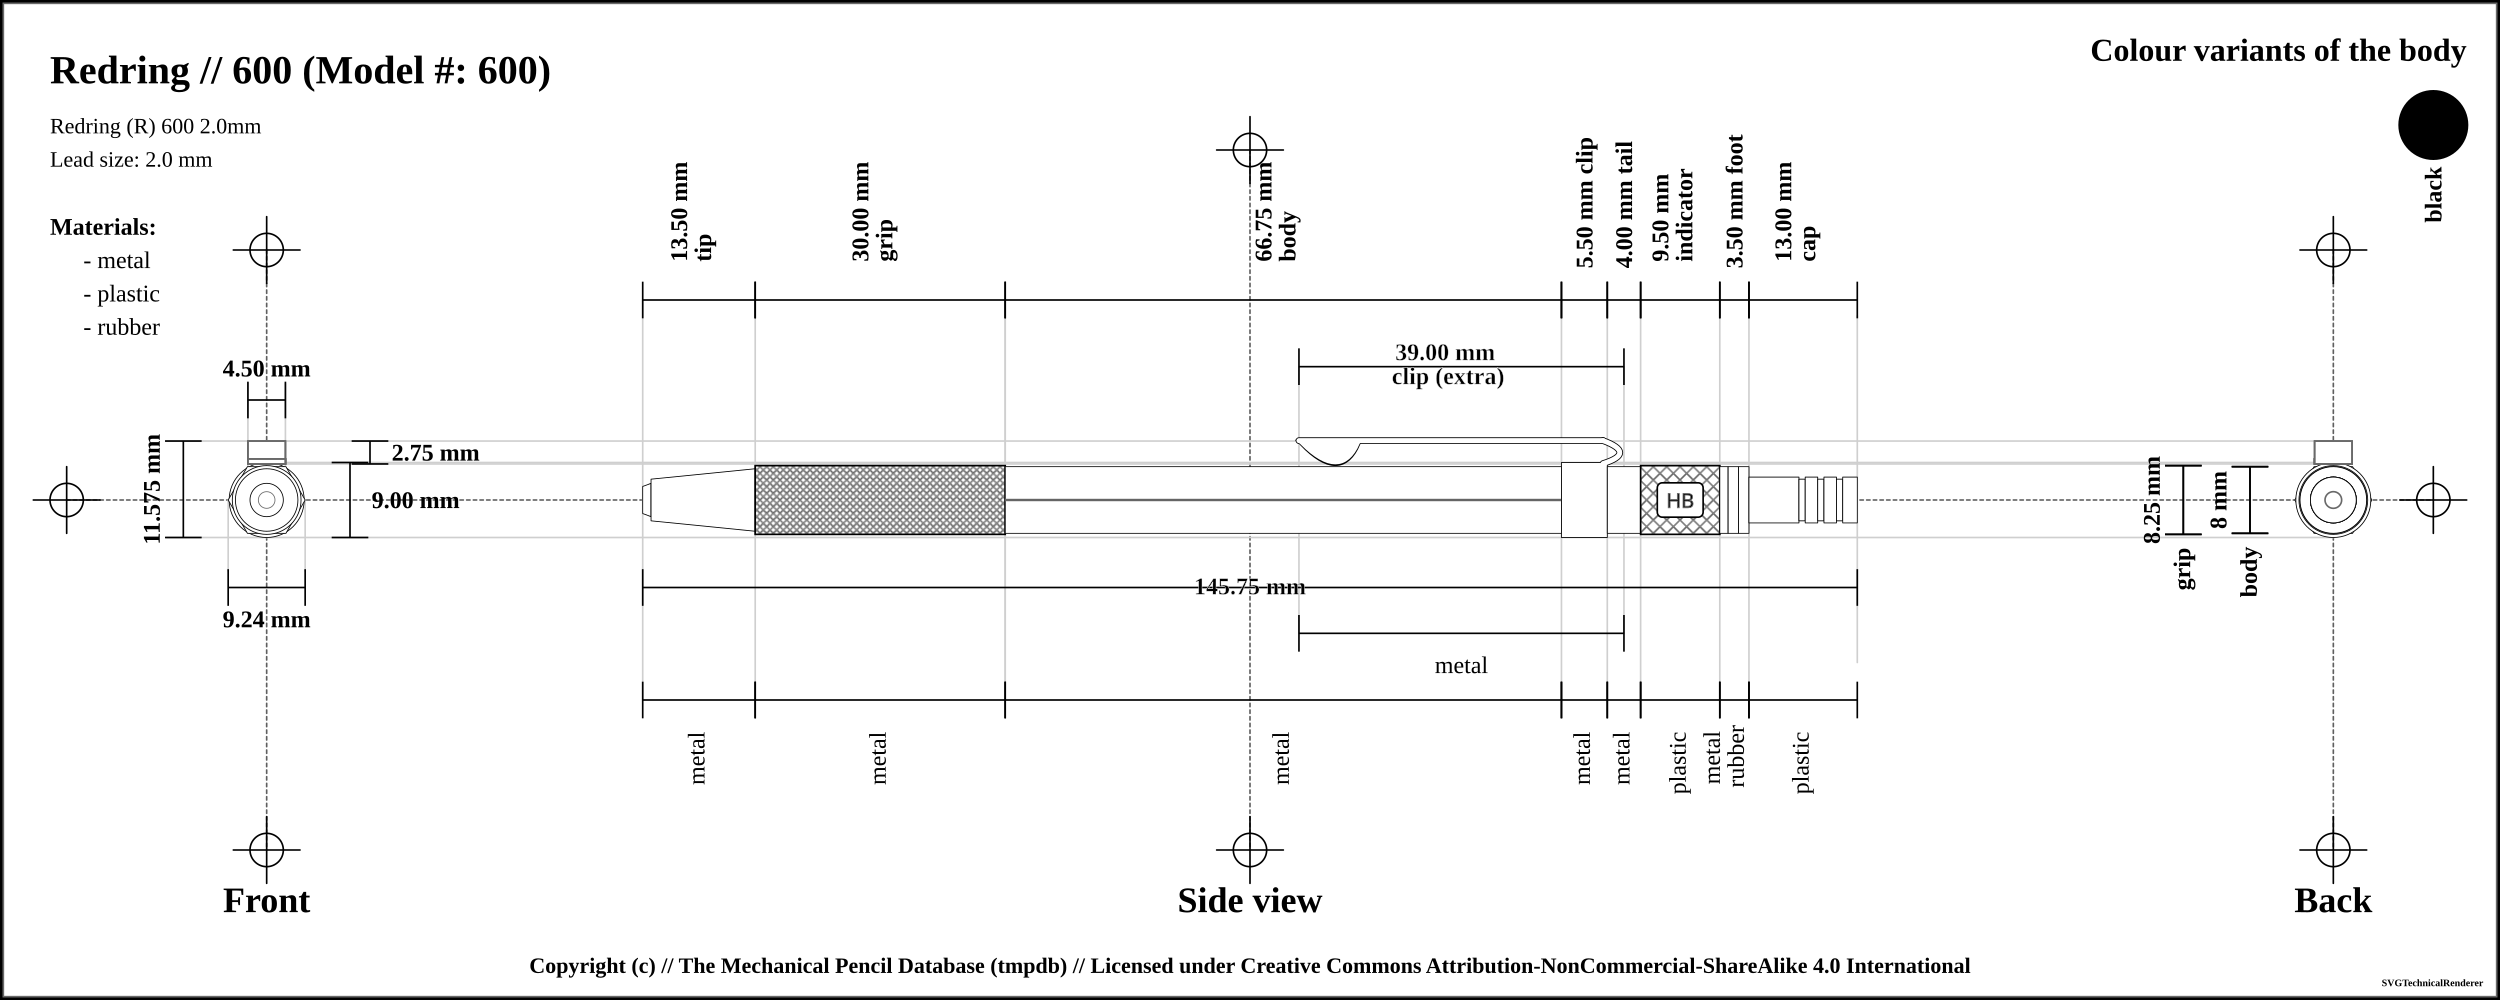
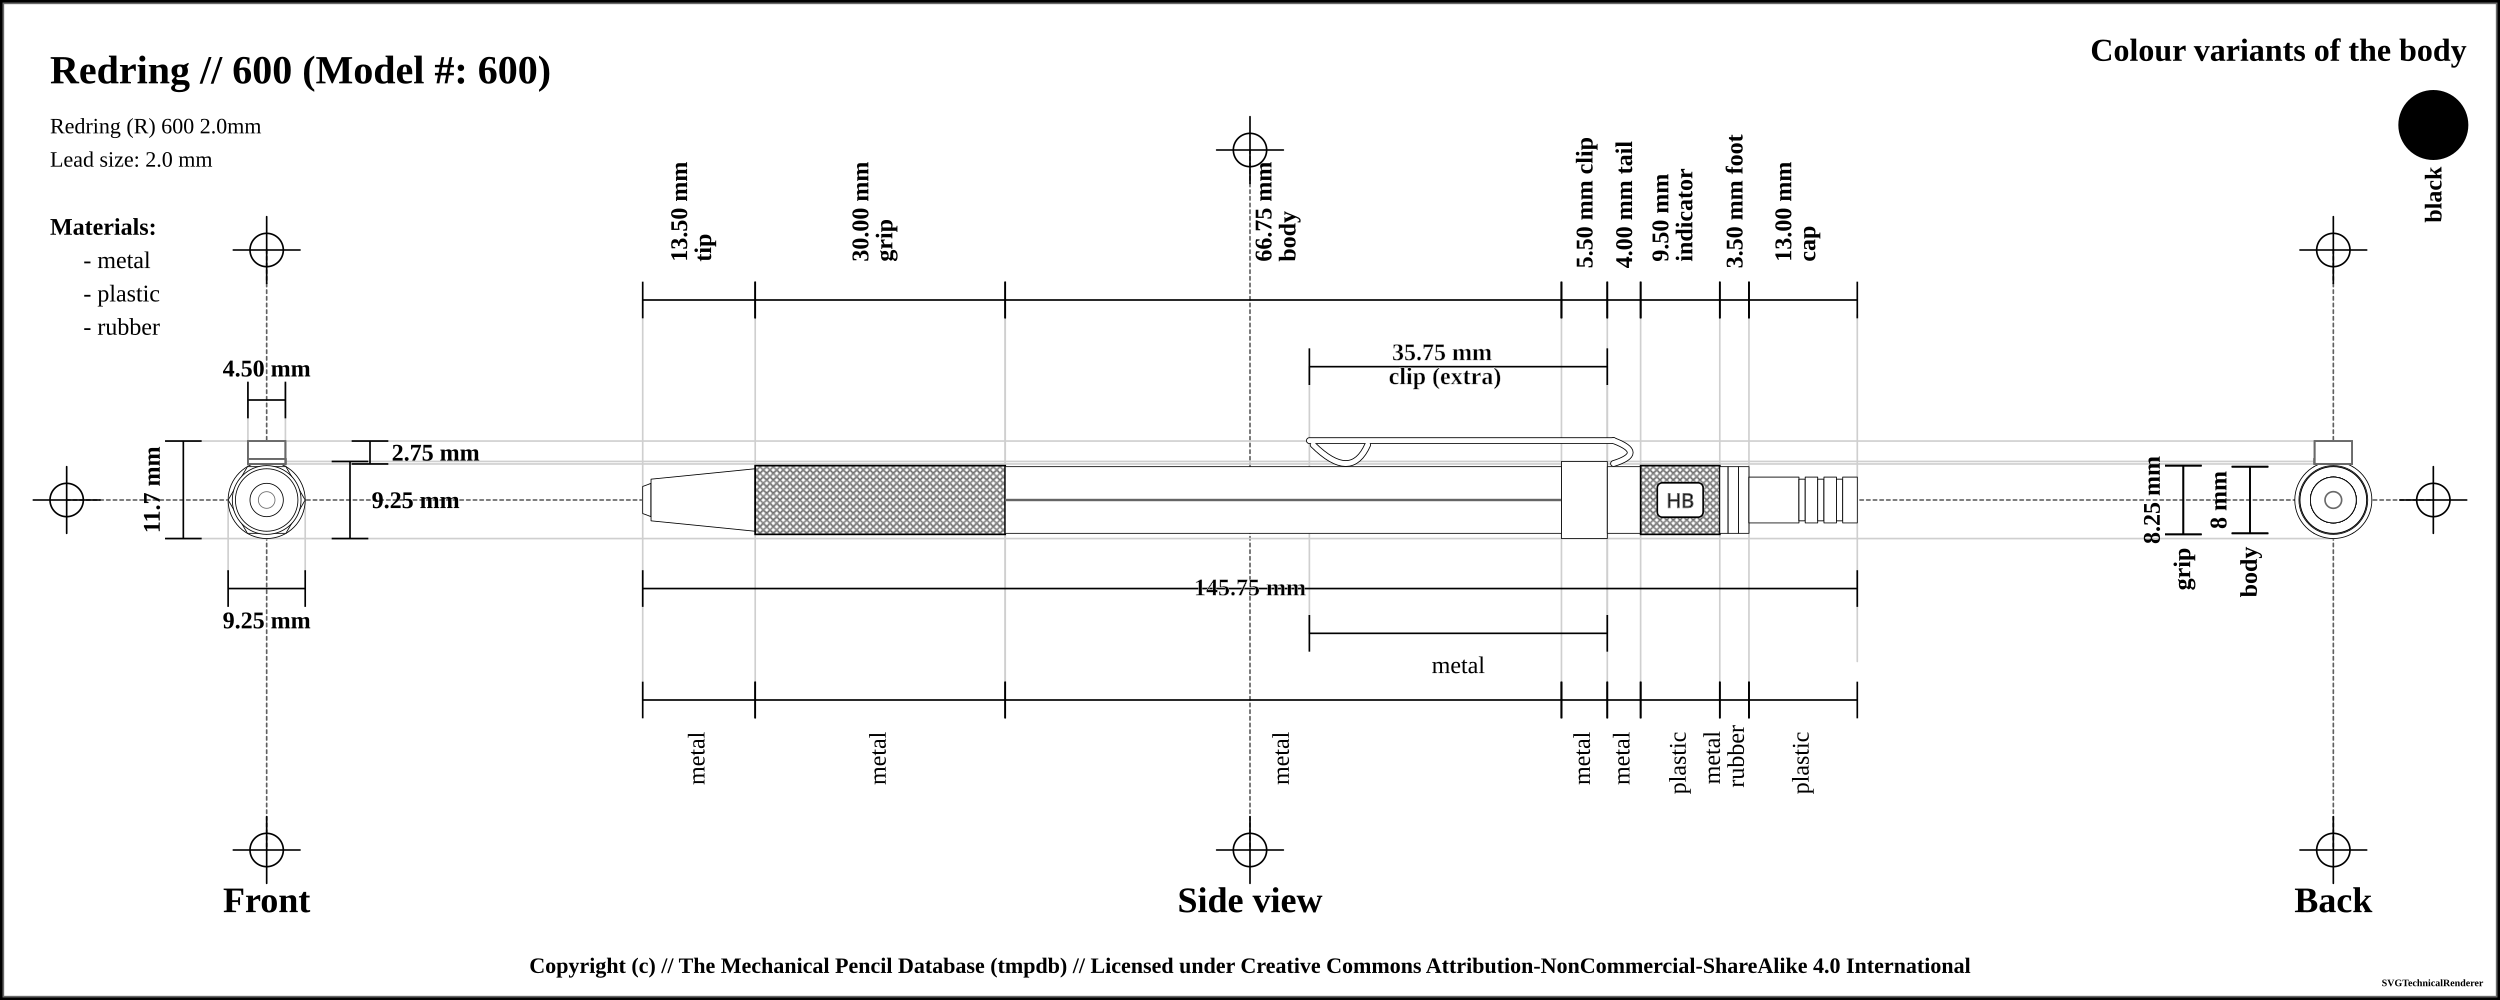
<svg xmlns="http://www.w3.org/2000/svg" width="1500" height="600">
  <pattern id="knurled-large" patternUnits="userSpaceOnUse" width="12" height="12">
    <path stroke="dimgray" stroke-linecap="round" stroke-width="1" d="M 6,6 L 12,12" />
    <path stroke="dimgray" stroke-linecap="round" stroke-width="1" d="M 6,6 L 0,12" />
    <path stroke="gray" stroke-linecap="round" stroke-width="1" d="M 6,6 L 12,0" />
    <path stroke="gray" stroke-linecap="round" stroke-width="1" d="M 6,6 L 0,0" />
  </pattern>
  <pattern id="knurled-small" patternUnits="userSpaceOnUse" width="4" height="4">
    <path stroke="dimgray" stroke-linecap="round" stroke-width="1" d="M 2,2 L 4,4" />
    <path stroke="dimgray" stroke-linecap="round" stroke-width="1" d="M 2,2 L 0,4" />
    <path stroke="gray" stroke-linecap="round" stroke-width="1" d="M 2,2 L 4,0" />
    <path stroke="gray" stroke-linecap="round" stroke-width="1" d="M 2,2 L 0,0" />
  </pattern>
  <pattern id="knurled" patternUnits="userSpaceOnUse" width="8" height="8">
    <path stroke="dimgray" stroke-linecap="round" stroke-width="1" d="M 4,4 L 8,8" />
    <path stroke="dimgray" stroke-linecap="round" stroke-width="1" d="M 4,4 L 0,8" />
    <path stroke="gray" stroke-linecap="round" stroke-width="1" d="M 4,4 L 8,0" />
    <path stroke="gray" stroke-linecap="round" stroke-width="1" d="M 4,4 L 0,0" />
  </pattern>
  <pattern id="lined" patternUnits="userSpaceOnUse" width="3" height="3">
    <path stroke="dimgray" stroke-linecap="round" stroke-width="1" d="M 0,0 L 3,0" />
  </pattern>
  <pattern id="ridged" patternUnits="userSpaceOnUse" width="3" height="3">
    <path stroke="dimgray" stroke-linecap="round" stroke-width="1" d="M 0,0 L 0,3" />
  </pattern>
  <pattern id="spring" patternUnits="userSpaceOnUse" width="8" height="100">
    <path stroke="dimgray" stroke-linecap="round" stroke-width="2" d="M 1,1 L 9,99" />
    <path stroke="white" stroke-linecap="round" stroke-width="1" d="M 1,1 L 9,99" />
  </pattern>
  <pattern id="knurled" patternUnits="userSpaceOnUse" width="8" height="8">
    <path stroke="dimgray" stroke-linecap="round" stroke-width="1" d="M 4,4 L 8,8" />
    <path stroke="dimgray" stroke-linecap="round" stroke-width="1" d="M 4,4 L 0,8" />
    <path stroke="gray" stroke-linecap="round" stroke-width="1" d="M 4,4 L 8,0" />
    <path stroke="gray" stroke-linecap="round" stroke-width="1" d="M 4,4 L 0,0" />
  </pattern>
  <rect x="0" y="0" width="1500" height="600" fill="white" stroke="black" stroke-width="4" />
  <rect x="2" y="2" width="1496" height="596" fill="white" stroke="dimgray" stroke-width="1" />
  <g transform="rotate(0 0 0)">
    <line x1="40" y1="300" x2="1460" y2="300" stroke-linecap="round" stroke="#5f5f5f" stroke-dasharray="2" stroke-width="1" />
    <line x1="20" y1="300" x2="60" y2="300" stroke-linecap="round" stroke="#000000" stroke-width="1" />
    <line x1="40" y1="280" x2="40" y2="320" stroke="#000000" stroke-linecap="round" stroke-width="1" />
    <circle r="10" cx="40" cy="300" fill="white" fill-opacity="0" stroke="#000000" stroke-width="1" />
    <line x1="1440" y1="300" x2="1480" y2="300" stroke-linecap="round" stroke="#000000" stroke-width="1" />
    <line x1="1460" y1="280" x2="1460" y2="320" stroke="#000000" stroke-linecap="round" stroke-width="1" />
    <circle r="10" cx="1460" cy="300" fill="white" fill-opacity="0" stroke="#000000" stroke-width="1" />
    <line x1="750" y1="90" x2="750" y2="510" stroke="#5f5f5f" stroke-linecap="round" stroke-dasharray="2" stroke-width="1" />
    <line x1="730" y1="90" x2="770" y2="90" stroke-linecap="round" stroke="#000000" stroke-width="1" />
    <line x1="750" y1="70" x2="750" y2="110" stroke="#000000" stroke-linecap="round" stroke-width="1" />
    <circle r="10" cx="750" cy="90" fill="white" fill-opacity="0" stroke="#000000" stroke-width="1" />
    <line x1="730" y1="510" x2="770" y2="510" stroke-linecap="round" stroke="#000000" stroke-width="1" />
    <line x1="750" y1="490" x2="750" y2="530" stroke="#000000" stroke-linecap="round" stroke-width="1" />
    <circle r="10" cx="750" cy="510" fill="white" fill-opacity="0" stroke="#000000" stroke-width="1" />
    <line x1="160" y1="150" x2="160" y2="510" stroke="#5f5f5f" stroke-linecap="round" stroke-dasharray="2" stroke-width="1" />
    <line x1="140" y1="150" x2="180" y2="150" stroke-linecap="round" stroke="#000000" stroke-width="1" />
    <line x1="160" y1="130" x2="160" y2="170" stroke="#000000" stroke-linecap="round" stroke-width="1" />
    <circle r="10" cx="160" cy="150" fill="white" fill-opacity="0" stroke="#000000" stroke-width="1" />
    <line x1="140" y1="510" x2="180" y2="510" stroke-linecap="round" stroke="#000000" stroke-width="1" />
    <line x1="160" y1="490" x2="160" y2="530" stroke="#000000" stroke-linecap="round" stroke-width="1" />
    <circle r="10" cx="160" cy="510" fill="white" fill-opacity="0" stroke="#000000" stroke-width="1" />
    <line x1="1400" y1="150" x2="1400" y2="510" stroke="#5f5f5f" stroke-linecap="round" stroke-dasharray="2" stroke-width="1" />
    <line x1="1380" y1="150" x2="1420" y2="150" stroke-linecap="round" stroke="#000000" stroke-width="1" />
    <line x1="1400" y1="130" x2="1400" y2="170" stroke="#000000" stroke-linecap="round" stroke-width="1" />
    <circle r="10" cx="1400" cy="150" fill="white" fill-opacity="0" stroke="#000000" stroke-width="1" />
    <line x1="1380" y1="510" x2="1420" y2="510" stroke-linecap="round" stroke="#000000" stroke-width="1" />
    <line x1="1400" y1="490" x2="1400" y2="530" stroke="#000000" stroke-linecap="round" stroke-width="1" />
    <circle r="10" cx="1400" cy="510" fill="white" fill-opacity="0" stroke="#000000" stroke-width="1" />
    <text x="30" y="50" font-size="2.0em" font-weight="bold"> Redring // 600 (Model #: 600)</text>
    <text x="30" y="80" font-size="1.1em"> Redring (R) 600 2.0mm</text>
    <text x="30" y="100" font-size="1.1em"> Lead size: 2.0 mm</text>
    <text x="1480" y="30" font-size="1.6em" font-weight="bold" text-anchor="end" dominant-baseline="central">Colour variants of the body</text>
    <rect x="1440" y="55" width="40" rx="50%" ry="50%" height="40" stroke="black" stroke-width="2" fill="black" fill-opacity="1" />
    <text x="1460" y="100" transform="rotate(-90, 1460, 100)" font-size="1.2em" font-weight="bold" text-anchor="end" dominant-baseline="central">black</text>
    <text x="30" y="136" font-size="1.2em" font-weight="bold" text-anchor="start" dominant-baseline="central">Materials:</text>
    <text x="50" y="156" font-size="1.2em" text-anchor="start" dominant-baseline="central"> - metal</text>
    <text x="50" y="176" font-size="1.2em" text-anchor="start" dominant-baseline="central"> - plastic</text>
    <text x="50" y="196" font-size="1.2em" text-anchor="start" dominant-baseline="central"> - rubber</text>
    <line x1="100" y1="264.625" x2="1400" y2="264.625" stroke-linecap="round" stroke="#cfcfcf" stroke-width="1" />
    <line x1="160" y1="278.375" x2="1400" y2="278.375" stroke-linecap="round" stroke="#cfcfcf" stroke-width="1" />
    <line x1="148.75" y1="230" x2="148.75" y2="300" stroke="#cfcfcf" stroke-linecap="round" stroke-width="1" />
    <line x1="171.25" y1="230" x2="171.25" y2="300" stroke="#cfcfcf" stroke-linecap="round" stroke-width="1" />
-     <line x1="160" y1="277.5" x2="1400" y2="277.5" stroke-linecap="round" stroke="#cfcfcf" stroke-width="1" />
-     <line x1="100" y1="322.5" x2="1400" y2="322.5" stroke-linecap="round" stroke="#cfcfcf" stroke-width="1" />
-     <line x1="136.906" y1="300" x2="136.906" y2="342.5" stroke="#cfcfcf" stroke-linecap="round" stroke-width="1" />
-     <line x1="183.094" y1="300" x2="183.094" y2="342.5" stroke="#cfcfcf" stroke-linecap="round" stroke-width="1" />
+     <line x1="160" y1="276.875" x2="1400" y2="276.875" stroke-linecap="round" stroke="#cfcfcf" stroke-width="1" />
+     <line x1="100" y1="323.125" x2="1400" y2="323.125" stroke-linecap="round" stroke="#cfcfcf" stroke-width="1" />
+     <line x1="136.875" y1="300" x2="136.875" y2="343.125" stroke="#cfcfcf" stroke-linecap="round" stroke-width="1" />
+     <line x1="183.125" y1="300" x2="183.125" y2="343.125" stroke="#cfcfcf" stroke-linecap="round" stroke-width="1" />
    <line x1="385.625" y1="180" x2="385.625" y2="420" stroke="#cfcfcf" stroke-linecap="round" stroke-width="1" />
    <line x1="453.125" y1="180" x2="453.125" y2="420" stroke="#cfcfcf" stroke-linecap="round" stroke-width="1" />
    <line x1="603.125" y1="180" x2="603.125" y2="420" stroke="#cfcfcf" stroke-linecap="round" stroke-width="1" />
    <line x1="603.125" y1="180" x2="603.125" y2="420" stroke="#cfcfcf" stroke-linecap="round" stroke-width="1" />
    <line x1="936.875" y1="180" x2="936.875" y2="420" stroke="#cfcfcf" stroke-linecap="round" stroke-width="1" />
-     <line x1="779.375" y1="220" x2="779.375" y2="380" stroke="#cfcfcf" stroke-linecap="round" stroke-width="1" />
-     <line x1="974.375" y1="220" x2="974.375" y2="380" stroke="#cfcfcf" stroke-linecap="round" stroke-width="1" />
+     <line x1="785.625" y1="220" x2="785.625" y2="380" stroke="#cfcfcf" stroke-linecap="round" stroke-width="1" />
+     <line x1="964.375" y1="220" x2="964.375" y2="380" stroke="#cfcfcf" stroke-linecap="round" stroke-width="1" />
    <line x1="964.375" y1="180" x2="964.375" y2="420" stroke="#cfcfcf" stroke-linecap="round" stroke-width="1" />
    <line x1="984.375" y1="180" x2="984.375" y2="420" stroke="#cfcfcf" stroke-linecap="round" stroke-width="1" />
    <line x1="1031.875" y1="180" x2="1031.875" y2="420" stroke="#cfcfcf" stroke-linecap="round" stroke-width="1" />
    <line x1="1049.375" y1="180" x2="1049.375" y2="420" stroke="#cfcfcf" stroke-linecap="round" stroke-width="1" />
-     <line x1="1114.375" y1="189.5" x2="1114.375" y2="397.5" stroke="#cfcfcf" stroke-linecap="round" stroke-width="1" />
+     <line x1="1114.375" y1="188.875" x2="1114.375" y2="396.875" stroke="#cfcfcf" stroke-linecap="round" stroke-width="1" />
    <text x="160" y="540" font-size="1.8em" font-weight="bold" text-anchor="middle" dominant-baseline="central">Front</text>
    <text x="750" y="540" font-size="1.8em" font-weight="bold" text-anchor="middle" dominant-baseline="central">Side view</text>
    <text x="1400" y="540" font-size="1.8em" font-weight="bold" text-anchor="middle" dominant-baseline="central">Back</text>
    <line x1="148.75" y1="229" x2="148.75" y2="251" stroke="black" stroke-width="1" />
    <line x1="148.75" y1="240" x2="171.25" y2="240" stroke="black" stroke-width="1" />
    <line x1="171.25" y1="229" x2="171.25" y2="251" stroke="black" stroke-width="1" />
    <text x="160" y="221" font-size="1.2em" font-weight="bold" text-anchor="middle" dominant-baseline="central" fill="black">
      <tspan x="160" dy="0">4.50 mm</tspan>
    </text>
    <line x1="211" y1="264.625" x2="233" y2="264.625" stroke="black" stroke-width="1" />
    <line x1="222" y1="264.625" x2="222" y2="278.375" stroke="black" stroke-width="1" />
    <line x1="211" y1="278.375" x2="233" y2="278.375" stroke="black" stroke-width="1" />
    <text x="235" y="271.5" font-size="1.2em" font-weight="bold" text-anchor="start" dominant-baseline="central" fill="black">2.75 mm</text>
-     <line x1="199" y1="277.5" x2="221" y2="277.5" stroke="black" stroke-width="1" />
-     <line x1="210" y1="277.5" x2="210" y2="322.5" stroke="black" stroke-width="1" />
-     <line x1="199" y1="322.5" x2="221" y2="322.5" stroke="black" stroke-width="1" />
-     <text x="223" y="300" font-size="1.2em" font-weight="bold" text-anchor="start" dominant-baseline="central" fill="black">9.00 mm</text>
+     <line x1="199" y1="276.875" x2="221" y2="276.875" stroke="black" stroke-width="1" />
+     <line x1="210" y1="276.875" x2="210" y2="323.125" stroke="black" stroke-width="1" />
+     <line x1="199" y1="323.125" x2="221" y2="323.125" stroke="black" stroke-width="1" />
+     <text x="223" y="300" font-size="1.2em" font-weight="bold" text-anchor="start" dominant-baseline="central" fill="black">9.25 mm</text>
    <line x1="99" y1="264.625" x2="121" y2="264.625" stroke="black" stroke-width="1" />
-     <line x1="110" y1="264.625" x2="110" y2="322.5" stroke="black" stroke-width="1" />
-     <line x1="99" y1="322.5" x2="121" y2="322.5" stroke="black" stroke-width="1" />
-     <text x="91" y="293.562" transform="rotate(-90, 91, 293.5625)" font-size="1.2em" font-weight="bold" text-anchor="middle" dominant-baseline="central" fill="black">11.575 mm</text>
-     <line x1="136.906" y1="341.5" x2="136.906" y2="363.5" stroke="black" stroke-width="1" />
-     <line x1="136.906" y1="352.5" x2="183.094" y2="352.5" stroke="black" stroke-width="1" />
-     <line x1="183.094" y1="341.5" x2="183.094" y2="363.5" stroke="black" stroke-width="1" />
-     <text x="160" y="371.5" font-size="1.2em" font-weight="bold" text-anchor="middle" dominant-baseline="central" fill="black">
-       <tspan x="160" dy="0">9.24 mm</tspan>
+     <line x1="110" y1="264.625" x2="110" y2="323.125" stroke="black" stroke-width="1" />
+     <line x1="99" y1="323.125" x2="121" y2="323.125" stroke="black" stroke-width="1" />
+     <text x="91" y="293.875" transform="rotate(-90, 91, 293.875)" font-size="1.2em" font-weight="bold" text-anchor="middle" dominant-baseline="central" fill="black">11.7 mm</text>
+     <line x1="136.875" y1="342.125" x2="136.875" y2="364.125" stroke="black" stroke-width="1" />
+     <line x1="136.875" y1="353.125" x2="183.125" y2="353.125" stroke="black" stroke-width="1" />
+     <line x1="183.125" y1="342.125" x2="183.125" y2="364.125" stroke="black" stroke-width="1" />
+     <text x="160" y="372.125" font-size="1.2em" font-weight="bold" text-anchor="middle" dominant-baseline="central" fill="black">
+       <tspan x="160" dy="0">9.25 mm</tspan>
    </text>
    <line x1="385.625" y1="169" x2="385.625" y2="191" stroke="black" stroke-width="1" />
    <line x1="385.625" y1="180" x2="453.125" y2="180" stroke="black" stroke-width="1" />
    <line x1="453.125" y1="169" x2="453.125" y2="191" stroke="black" stroke-width="1" />
    <text x="419.375" y="161" font-size="1.2em" transform="rotate(-90, 407.375, 161)" font-weight="bold" text-anchor="start" dominant-baseline="central" fill="black">
      <tspan x="411.375" dy="0">13.50 mm</tspan>
      <tspan x="411.375" dy="1em">tip</tspan>
    </text>
    <line x1="453.125" y1="169" x2="453.125" y2="191" stroke="black" stroke-width="1" />
    <line x1="453.125" y1="180" x2="603.125" y2="180" stroke="black" stroke-width="1" />
    <line x1="603.125" y1="169" x2="603.125" y2="191" stroke="black" stroke-width="1" />
    <text x="528.125" y="161" font-size="1.2em" transform="rotate(-90, 516.125, 161)" font-weight="bold" text-anchor="start" dominant-baseline="central" fill="black">
      <tspan x="520.125" dy="0">30.00 mm</tspan>
      <tspan x="520.125" dy="1em">grip</tspan>
    </text>
    <line x1="603.125" y1="169" x2="603.125" y2="191" stroke="black" stroke-width="1" />
    <line x1="603.125" y1="180" x2="936.875" y2="180" stroke="black" stroke-width="1" />
    <line x1="936.875" y1="169" x2="936.875" y2="191" stroke="black" stroke-width="1" />
    <text x="770" y="161" font-size="1.2em" transform="rotate(-90, 758, 161)" font-weight="bold" text-anchor="start" dominant-baseline="central" fill="black">
      <tspan x="762" dy="0">66.75 mm</tspan>
      <tspan x="762" dy="1em">body</tspan>
    </text>
    <line x1="936.875" y1="169" x2="936.875" y2="191" stroke="black" stroke-width="1" />
    <line x1="936.875" y1="180" x2="964.375" y2="180" stroke="black" stroke-width="1" />
    <line x1="964.375" y1="169" x2="964.375" y2="191" stroke="black" stroke-width="1" />
    <text x="950.625" y="161" font-size="1.2em" transform="rotate(-90, 950.625, 161)" font-weight="bold" text-anchor="start" dominant-baseline="central" fill="black">
      <tspan x="950.625" dy="0">5.50 mm clip</tspan>
    </text>
-     <line x1="779.375" y1="209" x2="779.375" y2="231" stroke="black" stroke-width="1" />
-     <line x1="779.375" y1="220" x2="974.375" y2="220" stroke="black" stroke-width="1" />
-     <line x1="974.375" y1="209" x2="974.375" y2="231" stroke="black" stroke-width="1" />
-     <text x="876.875" y="212" font-weight="bold" font-size="1.2em" stroke="white" stroke-width="0.25" text-anchor="middle" dominant-baseline="middle" fill="black">
-       <tspan x="868.875" dy="0">39.00 mm</tspan>
-       <tspan x="868.875" dy="1em">clip (extra)</tspan>
+     <line x1="785.625" y1="209" x2="785.625" y2="231" stroke="black" stroke-width="1" />
+     <line x1="785.625" y1="220" x2="964.375" y2="220" stroke="black" stroke-width="1" />
+     <line x1="964.375" y1="209" x2="964.375" y2="231" stroke="black" stroke-width="1" />
+     <text x="875" y="212" font-weight="bold" font-size="1.2em" stroke="white" stroke-width="0.25" text-anchor="middle" dominant-baseline="middle" fill="black">
+       <tspan x="867" dy="0">35.75 mm</tspan>
+       <tspan x="867" dy="1em">clip (extra)</tspan>
    </text>
    <line x1="964.375" y1="169" x2="964.375" y2="191" stroke="black" stroke-width="1" />
    <line x1="964.375" y1="180" x2="984.375" y2="180" stroke="black" stroke-width="1" />
    <line x1="984.375" y1="169" x2="984.375" y2="191" stroke="black" stroke-width="1" />
    <text x="974.375" y="161" font-size="1.2em" transform="rotate(-90, 974.375, 161)" font-weight="bold" text-anchor="start" dominant-baseline="central" fill="black">
      <tspan x="974.375" dy="0">4.00 mm tail</tspan>
    </text>
    <line x1="984.375" y1="169" x2="984.375" y2="191" stroke="black" stroke-width="1" />
    <line x1="984.375" y1="180" x2="1031.875" y2="180" stroke="black" stroke-width="1" />
    <line x1="1031.875" y1="169" x2="1031.875" y2="191" stroke="black" stroke-width="1" />
    <text x="1008.125" y="161" font-size="1.2em" transform="rotate(-90, 996.125, 161)" font-weight="bold" text-anchor="start" dominant-baseline="central" fill="black">
      <tspan x="1000.125" dy="0">9.50 mm</tspan>
      <tspan x="1000.125" dy="1em">indicator</tspan>
    </text>
    <line x1="1031.875" y1="169" x2="1031.875" y2="191" stroke="black" stroke-width="1" />
    <line x1="1031.875" y1="180" x2="1049.375" y2="180" stroke="black" stroke-width="1" />
    <line x1="1049.375" y1="169" x2="1049.375" y2="191" stroke="black" stroke-width="1" />
    <text x="1040.625" y="161" font-size="1.2em" transform="rotate(-90, 1040.625, 161)" font-weight="bold" text-anchor="start" dominant-baseline="central" fill="black">
      <tspan x="1040.625" dy="0">3.50 mm foot</tspan>
    </text>
    <line x1="1049.375" y1="169" x2="1049.375" y2="191" stroke="black" stroke-width="1" />
    <line x1="1049.375" y1="180" x2="1114.375" y2="180" stroke="black" stroke-width="1" />
    <line x1="1114.375" y1="169" x2="1114.375" y2="191" stroke="black" stroke-width="1" />
    <text x="1081.875" y="161" font-size="1.2em" transform="rotate(-90, 1069.875, 161)" font-weight="bold" text-anchor="start" dominant-baseline="central" fill="black">
      <tspan x="1073.875" dy="0">13.00 mm</tspan>
      <tspan x="1073.875" dy="1em">cap</tspan>
    </text>
    <line x1="1299" y1="279.375" x2="1321" y2="279.375" stroke="black" stroke-width="1" />
    <line x1="1310" y1="279.375" x2="1310" y2="320.625" stroke="black" stroke-width="1" />
    <line x1="1299" y1="320.625" x2="1321" y2="320.625" stroke="black" stroke-width="1" />
    <text x="1291" y="300" transform="rotate(-90, 1291, 300)" font-size="1.2em" font-weight="bold" text-anchor="middle" dominant-baseline="central" fill="black">8.25 mm</text>
    <line x1="1299" y1="279.375" x2="1321" y2="279.375" stroke="black" stroke-width="1" />
    <line x1="1310" y1="279.375" x2="1310" y2="320.625" stroke="black" stroke-width="1" />
    <line x1="1299" y1="320.625" x2="1321" y2="320.625" stroke="black" stroke-width="1" />
    <text x="1310" y="328.625" transform="rotate(-90, 1310, 328.625)" font-weight="bold" font-size="1.2em" text-anchor="end" dominant-baseline="middle" fill="black">grip</text>
    <line x1="1339" y1="280" x2="1361" y2="280" stroke="black" stroke-width="1" />
    <line x1="1350" y1="280" x2="1350" y2="320" stroke="black" stroke-width="1" />
    <line x1="1339" y1="320" x2="1361" y2="320" stroke="black" stroke-width="1" />
    <text x="1331" y="300" transform="rotate(-90, 1331, 300)" font-size="1.2em" font-weight="bold" text-anchor="middle" dominant-baseline="central" fill="black">8 mm</text>
    <line x1="1339" y1="280" x2="1361" y2="280" stroke="black" stroke-width="1" />
    <line x1="1350" y1="280" x2="1350" y2="320" stroke="black" stroke-width="1" />
    <line x1="1339" y1="320" x2="1361" y2="320" stroke="black" stroke-width="1" />
    <text x="1350" y="328" transform="rotate(-90, 1350, 328)" font-weight="bold" font-size="1.2em" text-anchor="end" dominant-baseline="middle" fill="black">body</text>
-     <line x1="385.625" y1="341.5" x2="385.625" y2="363.5" stroke="black" stroke-width="1" />
-     <line x1="385.625" y1="352.5" x2="1114.375" y2="352.5" stroke="black" stroke-width="1" />
-     <line x1="1114.375" y1="341.5" x2="1114.375" y2="363.5" stroke="black" stroke-width="1" />
-     <text x="750" y="352.5" font-weight="bold" font-size="1.2em" stroke="white" stroke-width="0.25" text-anchor="middle" dominant-baseline="middle" fill="black">
+     <line x1="385.625" y1="342.125" x2="385.625" y2="364.125" stroke="black" stroke-width="1" />
+     <line x1="385.625" y1="353.125" x2="1114.375" y2="353.125" stroke="black" stroke-width="1" />
+     <line x1="1114.375" y1="342.125" x2="1114.375" y2="364.125" stroke="black" stroke-width="1" />
+     <text x="750" y="353.125" font-weight="bold" font-size="1.2em" stroke="white" stroke-width="0.25" text-anchor="middle" dominant-baseline="middle" fill="black">
      <tspan x="750" dy="0">145.75 mm</tspan>
    </text>
    <line x1="385.625" y1="409" x2="385.625" y2="431" stroke="black" stroke-width="1" />
    <line x1="385.625" y1="420" x2="453.125" y2="420" stroke="black" stroke-width="1" />
    <line x1="453.125" y1="409" x2="453.125" y2="431" stroke="black" stroke-width="1" />
    <text x="419.375" y="439" font-size="1.2em" transform="rotate(-90, 419.375, 439)" text-anchor="end" dominant-baseline="middle" fill="black">
      <tspan x="419.375" dy="0">metal</tspan>
    </text>
    <line x1="453.125" y1="409" x2="453.125" y2="431" stroke="black" stroke-width="1" />
    <line x1="453.125" y1="420" x2="603.125" y2="420" stroke="black" stroke-width="1" />
    <line x1="603.125" y1="409" x2="603.125" y2="431" stroke="black" stroke-width="1" />
    <text x="528.125" y="439" font-size="1.2em" transform="rotate(-90, 528.125, 439)" text-anchor="end" dominant-baseline="middle" fill="black">
      <tspan x="528.125" dy="0">metal</tspan>
    </text>
    <line x1="603.125" y1="409" x2="603.125" y2="431" stroke="black" stroke-width="1" />
    <line x1="603.125" y1="420" x2="936.875" y2="420" stroke="black" stroke-width="1" />
    <line x1="936.875" y1="409" x2="936.875" y2="431" stroke="black" stroke-width="1" />
    <text x="770" y="439" font-size="1.2em" transform="rotate(-90, 770, 439)" text-anchor="end" dominant-baseline="middle" fill="black">
      <tspan x="770" dy="0">metal</tspan>
    </text>
-     <line x1="779.375" y1="369" x2="779.375" y2="391" stroke="black" stroke-width="1" />
-     <line x1="779.375" y1="380" x2="974.375" y2="380" stroke="black" stroke-width="1" />
-     <line x1="974.375" y1="369" x2="974.375" y2="391" stroke="black" stroke-width="1" />
-     <text x="876.875" y="399" font-size="1.2em" text-anchor="middle" dominant-baseline="central" fill="black">
-       <tspan x="876.875" dy="0">metal</tspan>
+     <line x1="785.625" y1="369" x2="785.625" y2="391" stroke="black" stroke-width="1" />
+     <line x1="785.625" y1="380" x2="964.375" y2="380" stroke="black" stroke-width="1" />
+     <line x1="964.375" y1="369" x2="964.375" y2="391" stroke="black" stroke-width="1" />
+     <text x="875" y="399" font-size="1.2em" text-anchor="middle" dominant-baseline="central" fill="black">
+       <tspan x="875" dy="0">metal</tspan>
    </text>
    <line x1="936.875" y1="409" x2="936.875" y2="431" stroke="black" stroke-width="1" />
    <line x1="936.875" y1="420" x2="964.375" y2="420" stroke="black" stroke-width="1" />
    <line x1="964.375" y1="409" x2="964.375" y2="431" stroke="black" stroke-width="1" />
    <text x="950.625" y="439" font-size="1.2em" transform="rotate(-90, 950.625, 439)" text-anchor="end" dominant-baseline="middle" fill="black">
      <tspan x="950.625" dy="0">metal</tspan>
    </text>
    <line x1="964.375" y1="409" x2="964.375" y2="431" stroke="black" stroke-width="1" />
    <line x1="964.375" y1="420" x2="984.375" y2="420" stroke="black" stroke-width="1" />
    <line x1="984.375" y1="409" x2="984.375" y2="431" stroke="black" stroke-width="1" />
    <text x="974.375" y="439" font-size="1.2em" transform="rotate(-90, 974.375, 439)" text-anchor="end" dominant-baseline="middle" fill="black">
      <tspan x="974.375" dy="0">metal</tspan>
    </text>
    <line x1="984.375" y1="409" x2="984.375" y2="431" stroke="black" stroke-width="1" />
    <line x1="984.375" y1="420" x2="1031.875" y2="420" stroke="black" stroke-width="1" />
    <line x1="1031.875" y1="409" x2="1031.875" y2="431" stroke="black" stroke-width="1" />
    <text x="1008.125" y="439" font-size="1.2em" transform="rotate(-90, 1008.125, 439)" text-anchor="end" dominant-baseline="middle" fill="black">
      <tspan x="1008.125" dy="0">plastic</tspan>
    </text>
    <line x1="1031.875" y1="409" x2="1031.875" y2="431" stroke="black" stroke-width="1" />
    <line x1="1031.875" y1="420" x2="1049.375" y2="420" stroke="black" stroke-width="1" />
    <line x1="1049.375" y1="409" x2="1049.375" y2="431" stroke="black" stroke-width="1" />
    <text x="1040.625" y="439" font-size="1.2em" transform="rotate(-90, 1028.625, 439)" text-anchor="end" dominant-baseline="middle" fill="black">
      <tspan x="1032.625" dy="0">metal</tspan>
      <tspan x="1032.625" dy="1em">rubber</tspan>
    </text>
    <line x1="1049.375" y1="409" x2="1049.375" y2="431" stroke="black" stroke-width="1" />
    <line x1="1049.375" y1="420" x2="1114.375" y2="420" stroke="black" stroke-width="1" />
    <line x1="1114.375" y1="409" x2="1114.375" y2="431" stroke="black" stroke-width="1" />
    <text x="1081.875" y="439" font-size="1.2em" transform="rotate(-90, 1081.875, 439)" text-anchor="end" dominant-baseline="middle" fill="black">
      <tspan x="1081.875" dy="0">plastic</tspan>
    </text>
    <path d="M385.625 291.875 L390.625 290 L390.625 310 L385.625 308.125 Z" stroke-width="0.5" stroke="black" stroke-linejoin="round" fill="white" fill-opacity="1" />
    <path d="M390.625 287.5 L453.125 281.25 L453.125 318.75 L390.625 312.5 Z" stroke-width="0.5" stroke="black" stroke-linejoin="round" fill="white" fill-opacity="1" />
    <path d="M453.125 279.375 L603.125 279.375 L603.125 320.625 L453.125 320.625 Z" stroke-width="0.5" stroke="black" stroke-linejoin="round" fill="white" fill-opacity="1" />
    <path d="M453.125 279.375 L603.125 279.375 L603.125 320.625 L453.125 320.625 Z" stroke-width="1.0" stroke="black" fill="url(#knurled-small)" />
    <path d="M603.125 280 L936.875 280 L936.875 320 L603.125 320 Z" stroke-width="0.5" stroke="black" stroke-linejoin="round" fill="white" fill-opacity="1" />
    <line x1="603.125" y1="300" x2="936.875" y2="300" stroke-width="1.5" stroke="gray" fill="gray" stroke-opacity="1.0" />
    <line x1="603.125" y1="300" x2="936.875" y2="300" stroke-width="0.5" stroke="black" fill="none" stroke-opacity="0.5" />
-     <path d="M781.625 265.875 Q804.375 289.375 814.375 265.875 Z" stroke-width="4" stroke="black" fill="dimgray" stroke-linecap="round" />
-     <line x1="779.375" y1="264.375" x2="961.875" y2="264.375" stroke-width="4" stroke="black" fill="dimgray" stroke-linecap="round" />
-     <path d="M961.875 264.375 Q981.875 271.875 961.875 278.125" stroke-width="4" stroke="black" fill="none" stroke-linecap="round" />
-     <path d="M936.875 277.5 L964.375 277.5 L964.375 322.5 L936.875 322.5 Z" stroke-width="0.5" stroke="black" stroke-linejoin="round" fill="white" fill-opacity="1" />
-     <path d="M781.625 265.875 Q804.375 288.375 814.375 265.875 Z" stroke-width="3" stroke="white" fill="white" stroke-linecap="round" />
-     <line x1="779.375" y1="264.375" x2="961.875" y2="264.375" stroke-width="3" stroke="white" fill="white" stroke-linecap="round" />
-     <path d="M961.875 264.375 Q981.875 271.875 961.875 278.125" stroke-width="3" stroke="white" fill="none" stroke-linecap="round" />
+     <path d="M787.875 266.875 Q810.625 289.375 820.625 266.875" stroke-width="4" stroke="black" fill="none" stroke-linecap="round" />
+     <line x1="785.625" y1="264.375" x2="968.125" y2="264.375" stroke-width="4" stroke="black" fill="dimgray" stroke-linecap="round" />
+     <path d="M968.125 264.375 Q988.125 271.875 968.125 278.125" stroke-width="4" stroke="black" fill="none" stroke-linecap="round" />
+     <path d="M936.875 276.875 L964.375 276.875 L964.375 323.125 L936.875 323.125 Z" stroke-width="0.5" stroke="black" stroke-linejoin="round" fill="white" fill-opacity="1" />
+     <path d="M787.875 266.875 Q810.625 289.375 820.625 266.875" stroke-width="3" stroke="white" fill="none" stroke-linecap="round" />
+     <line x1="785.625" y1="264.375" x2="968.125" y2="264.375" stroke-width="3" stroke="white" fill="white" stroke-linecap="round" />
+     <path d="M968.125 264.375 Q988.125 271.875 968.125 278.125" stroke-width="3" stroke="white" fill="none" stroke-linecap="round" />
    <path d="M964.375 280 L984.375 280 L984.375 320 L964.375 320 Z" stroke-width="0.5" stroke="black" stroke-linejoin="round" fill="white" fill-opacity="1" />
    <path d="M984.375 279.375 L1031.875 279.375 L1031.875 320.625 L984.375 320.625 Z" stroke-width="0.5" stroke="black" stroke-linejoin="round" fill="white" fill-opacity="1" />
-     <path d="M984.375 279.375 L1031.875 279.375 L1031.875 320.625 L984.375 320.625 Z" stroke-width="1.0" stroke="black" fill="url(#knurled)" />
+     <path d="M984.375 279.375 L1031.875 279.375 L1031.875 320.625 L984.375 320.625 Z" stroke-width="1.0" stroke="black" fill="url(#knurled-small)" />
    <rect x="994.375" y="289.688" width="27.5" height="20.625" rx="3" ry="3" stroke-width="1" stroke="black" fill="white" />
    <text x="1008.125" y="300" text-anchor="middle" dominant-baseline="central">
      <tspan stroke="dimgray" stroke-width="0.5" font-family="sans-serif" fill="black" textLength="{this.width * 5 - 24}"> HB</tspan>
    </text>
    <path d="M1031.875 280 L1036.875 280 L1036.875 320 L1031.875 320 Z" stroke-width="0.5" stroke="black" stroke-linejoin="round" fill="white" fill-opacity="1" />
    <path d="M1036.875 280 L1043.125 280 L1043.125 320 L1036.875 320 Z" stroke-width="0.5" stroke="black" stroke-linejoin="round" fill="white" fill-opacity="1" />
    <path d="M1043.125 280 L1049.375 280 L1049.375 320 L1043.125 320 Z" stroke-width="0.5" stroke="black" stroke-linejoin="round" fill="white" fill-opacity="1" />
    <path d="M1049.375 286.25 L1079.375 286.25 L1079.375 313.75 L1049.375 313.75 Z" stroke-width="0.5" stroke="black" stroke-linejoin="round" fill="white" fill-opacity="1" />
    <path d="M1079.375 287.5 L1083.125 287.5 L1083.125 312.5 L1079.375 312.5 Z" stroke-width="0.5" stroke="black" stroke-linejoin="round" fill="white" fill-opacity="1" />
    <path d="M1083.125 286.25 L1090.625 286.25 L1090.625 313.75 L1083.125 313.75 Z" stroke-width="0.5" stroke="black" stroke-linejoin="round" fill="white" fill-opacity="1" />
    <path d="M1090.625 287.5 L1094.375 287.5 L1094.375 312.5 L1090.625 312.5 Z" stroke-width="0.5" stroke="black" stroke-linejoin="round" fill="white" fill-opacity="1" />
    <path d="M1094.375 286.25 L1101.875 286.25 L1101.875 313.75 L1094.375 313.75 Z" stroke-width="0.5" stroke="black" stroke-linejoin="round" fill="white" fill-opacity="1" />
    <path d="M1101.875 287.5 L1105.625 287.5 L1105.625 312.5 L1101.875 312.5 Z" stroke-width="0.5" stroke="black" stroke-linejoin="round" fill="white" fill-opacity="1" />
    <path d="M1105.625 286.25 L1114.375 286.25 L1114.375 313.75 L1105.625 313.75 Z" stroke-width="0.5" stroke="black" stroke-linejoin="round" fill="white" fill-opacity="1" />
    <circle r="13.75" cx="160" cy="300" fill="white" fill-opacity="1" stroke="black" stroke-width="0.5" />
    <circle r="12.5" cx="160" cy="300" fill="white" fill-opacity="1" stroke="black" stroke-width="0.5" />
    <circle r="13.75" cx="160" cy="300" fill="white" fill-opacity="1" stroke="black" stroke-width="0.5" />
    <circle r="12.5" cx="160" cy="300" fill="white" fill-opacity="1" stroke="black" stroke-width="0.5" />
    <circle r="13.75" cx="160" cy="300" fill="white" fill-opacity="1" stroke="black" stroke-width="0.5" />
    <circle r="12.5" cx="160" cy="300" fill="white" fill-opacity="1" stroke="black" stroke-width="0.5" />
    <circle r="13.75" cx="160" cy="300" fill="white" fill-opacity="1" stroke="black" stroke-width="0.5" />
    <circle r="20" cx="160" cy="300" fill="white" fill-opacity="1" stroke="black" stroke-width="0.5" />
    <circle r="20" cx="160" cy="300" fill="white" fill-opacity="1" stroke="black" stroke-width="0.5" />
    <circle r="20" cx="160" cy="300" fill="white" fill-opacity="1" stroke="black" stroke-width="0.5" />
    <circle r="20.625" cx="160" cy="300" fill="white" fill-opacity="1" stroke="black" stroke-width="0.5" />
    <circle r="20" cx="160" cy="300" fill="white" fill-opacity="1" stroke="black" stroke-width="0.5" />
-     <circle r="22.5" cx="160" cy="300" fill="white" fill-opacity="1" stroke="black" stroke-width="0.5" />
+     <circle r="23.125" cx="160" cy="300" fill="white" fill-opacity="1" stroke="black" stroke-width="0.5" />
    <rect x="148.75" y="264.625" width="22.5" height="13.75" rx="0" ry="0" stroke-width="1.0" stroke="dimgray" fill="white" />
    <rect x="148.75" y="264.625" width="22.5" height="13.75" rx="0" ry="0" stroke-width="1.0" stroke="dimgray" fill="none" />
    <rect x="148.75" y="275.375" width="22.5" height="3" rx="0" ry="0" stroke-width="1.0" stroke="dimgray" fill="white" />
    <rect x="148.75" y="275.375" width="22.5" height="3" rx="0" ry="0" stroke-width="1.0" stroke="dimgray" fill="none" />
    <rect x="148.75" y="275.375" width="22.5" height="3" rx="0" ry="0" stroke-width="1.0" stroke="dimgray" fill="white" />
    <rect x="148.75" y="275.375" width="22.5" height="3" rx="0" ry="0" stroke-width="1.0" stroke="dimgray" fill="none" />
    <polygon points="148.453,280 171.547,280 183.094,300 171.547,320 148.453,320 136.906,300 " stroke="black" stroke-width="0.5" fill="white" fill-opacity="1" />
    <circle r="20.625" cx="160" cy="300" fill="white" fill-opacity="1" stroke="black" stroke-width="0.5" />
    <circle r="12.5" cx="160" cy="300" stroke="black" stroke-width="0.5" fill="white" fill-opacity="1" />
    <circle r="18.75" cx="160" cy="300" stroke="black" stroke-width="0.5" fill="white" fill-opacity="1" />
    <circle r="8.125" cx="160" cy="300" stroke="black" stroke-width="0.5" fill="white" fill-opacity="1" />
    <circle r="10" cx="160" cy="300" stroke="black" stroke-width="0.5" fill="white" fill-opacity="1" />
    <circle r="5" cx="160" cy="300" fill="white" fill-opacity="1" stroke="dimgray" stroke-width="0.5" />
    <circle r="8.125" cx="1400" cy="300" stroke="black" stroke-width="0.5" fill="white" fill-opacity="1" />
    <circle r="10" cx="1400" cy="300" stroke="black" stroke-width="0.5" fill="white" fill-opacity="1" />
    <circle r="12.5" cx="1400" cy="300" stroke="black" stroke-width="0.5" fill="white" fill-opacity="1" />
    <circle r="18.75" cx="1400" cy="300" stroke="black" stroke-width="0.5" fill="white" fill-opacity="1" />
    <circle r="20.625" cx="1400" cy="300" fill="white" fill-opacity="1" stroke="black" stroke-width="0.5" />
    <polygon points="1388.453,280 1411.547,280 1423.094,300 1411.547,320 1388.453,320 1376.906,300 " stroke="black" stroke-width="0.5" fill="white" fill-opacity="1" />
-     <circle r="22.5" cx="1400" cy="300" fill="white" fill-opacity="1" stroke="black" stroke-width="0.5" />
+     <circle r="23.125" cx="1400" cy="300" fill="white" fill-opacity="1" stroke="black" stroke-width="0.5" />
    <rect x="1388.75" y="275.375" width="22.5" height="3" rx="0" ry="0" stroke-width="1.0" stroke="dimgray" fill="white" />
    <rect x="1388.75" y="275.375" width="22.5" height="3" rx="0" ry="0" stroke-width="1.0" stroke="dimgray" fill="none" />
    <rect x="1388.75" y="275.375" width="22.5" height="3" rx="0" ry="0" stroke-width="1.0" stroke="dimgray" fill="white" />
    <rect x="1388.75" y="275.375" width="22.5" height="3" rx="0" ry="0" stroke-width="1.0" stroke="dimgray" fill="none" />
    <rect x="1388.75" y="264.625" width="22.5" height="13.75" rx="0" ry="0" stroke-width="1.0" stroke="dimgray" fill="white" />
    <rect x="1388.75" y="264.625" width="22.5" height="13.75" rx="0" ry="0" stroke-width="1.0" stroke="dimgray" fill="none" />
    <circle r="20" cx="1400" cy="300" fill="white" fill-opacity="1" stroke="black" stroke-width="0.5" />
    <circle r="20.625" cx="1400" cy="300" fill="white" fill-opacity="1" stroke="black" stroke-width="0.5" />
    <circle r="20" cx="1400" cy="300" fill="white" fill-opacity="1" stroke="black" stroke-width="0.5" />
    <circle r="20" cx="1400" cy="300" fill="white" fill-opacity="1" stroke="black" stroke-width="0.5" />
    <circle r="20" cx="1400" cy="300" fill="white" fill-opacity="1" stroke="black" stroke-width="0.5" />
    <circle r="13.75" cx="1400" cy="300" fill="white" fill-opacity="1" stroke="black" stroke-width="0.5" />
    <circle r="12.5" cx="1400" cy="300" fill="white" fill-opacity="1" stroke="black" stroke-width="0.5" />
    <circle r="13.75" cx="1400" cy="300" fill="white" fill-opacity="1" stroke="black" stroke-width="0.5" />
    <circle r="12.5" cx="1400" cy="300" fill="white" fill-opacity="1" stroke="black" stroke-width="0.5" />
    <circle r="13.75" cx="1400" cy="300" fill="white" fill-opacity="1" stroke="black" stroke-width="0.5" />
    <circle r="12.5" cx="1400" cy="300" fill="white" fill-opacity="1" stroke="black" stroke-width="0.5" />
    <circle r="13.75" cx="1400" cy="300" fill="white" fill-opacity="1" stroke="black" stroke-width="0.5" />
    <circle r="5" cx="1400" cy="300" fill="white" fill-opacity="1" stroke="dimgray" stroke-width="1" />
  </g>
  <text x="50%" y="580" font-size="1.1em" font-weight="bold" text-anchor="middle" dominant-baseline="middle">Copyright (c) // The Mechanical Pencil Database (tmpdb) // Licensed under Creative Commons Attribution-NonCommercial-ShareAlike 4.0 International</text>
  <text x="1490" y="590" font-size="0.5em" font-weight="bold" text-anchor="end" dominant-baseline="middle">SVGTechnicalRenderer</text>
</svg>
